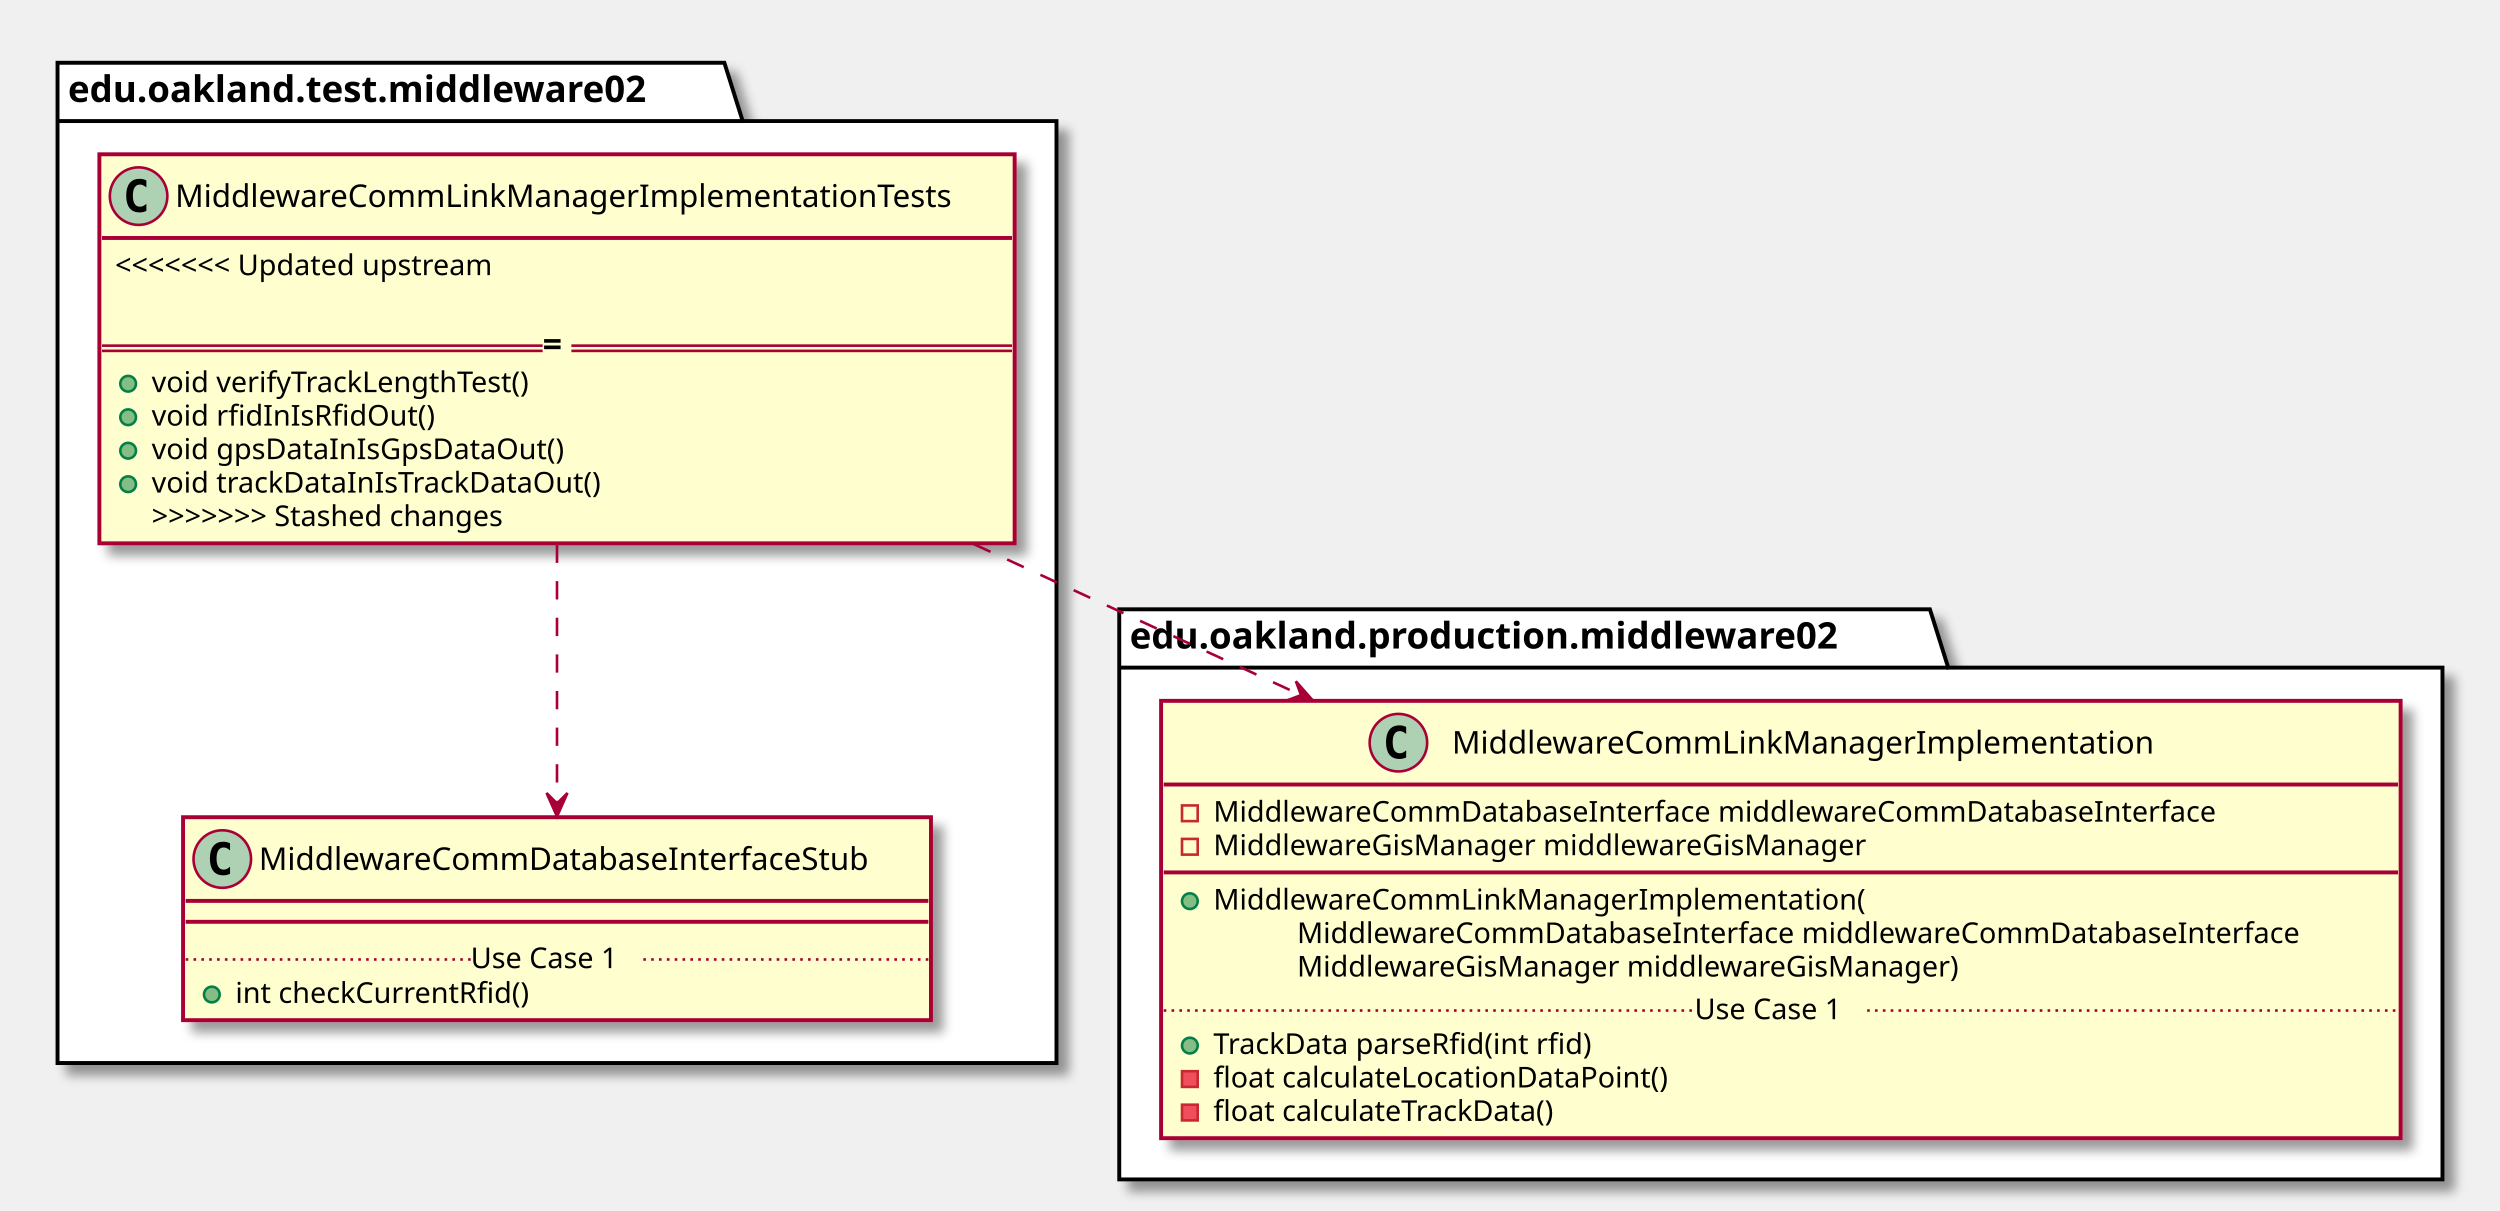
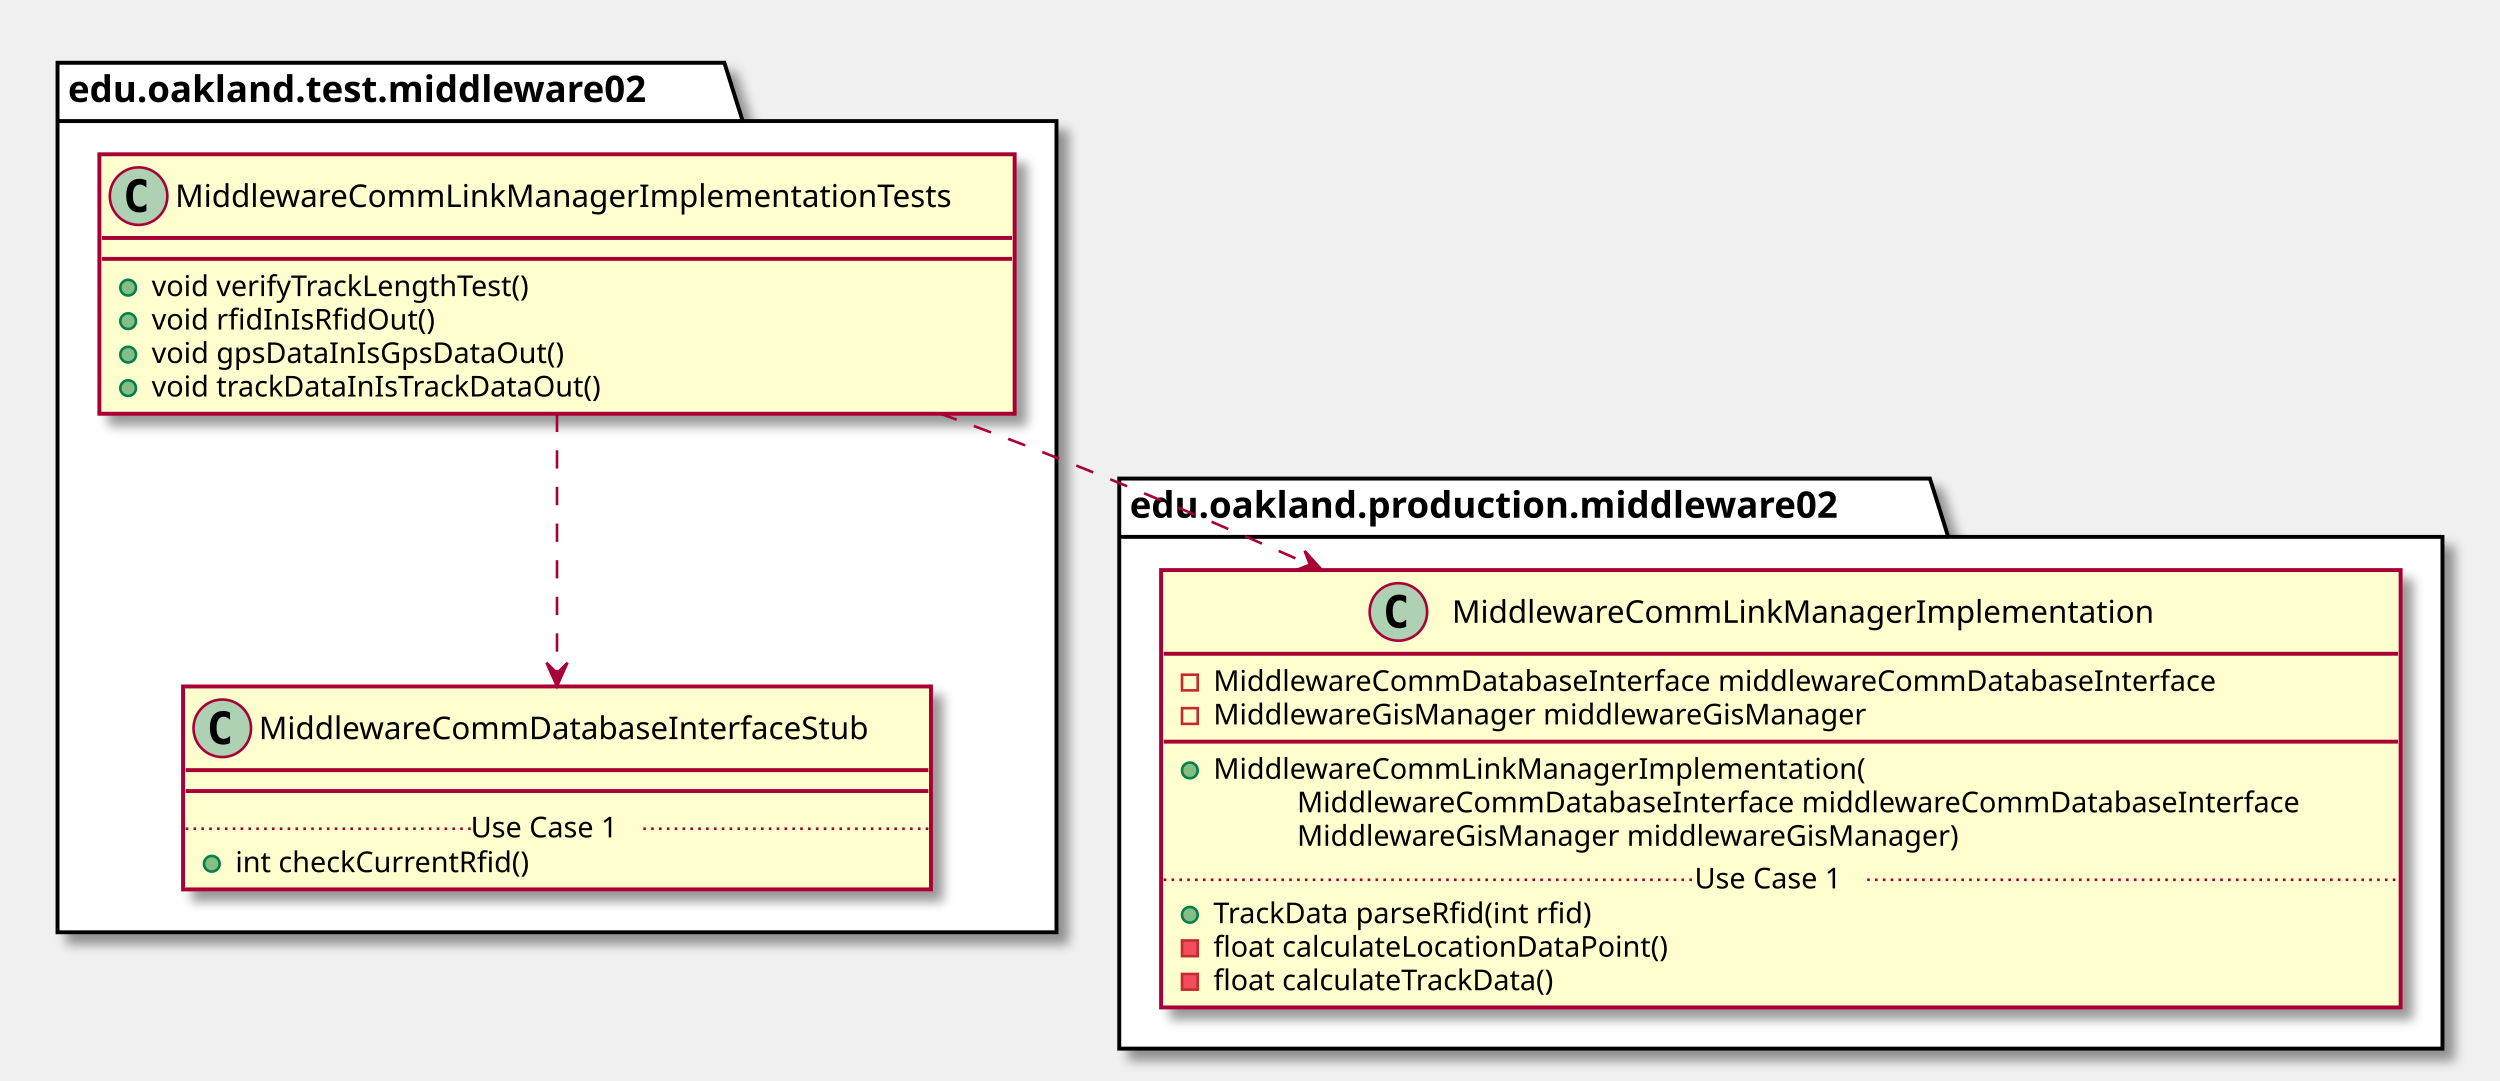
- <svg xmlns="http://www.w3.org/2000/svg" contentScriptType="application/ecmascript" contentStyleType="text/css" height="463px" preserveAspectRatio="none" style="width:956px;height:463px;" version="1.1" viewBox="0 0 956 463" width="956px" zoomAndPan="magnify">
+ <svg xmlns="http://www.w3.org/2000/svg" contentScriptType="application/ecmascript" contentStyleType="text/css" height="413px" preserveAspectRatio="none" style="width:956px;height:413px;" version="1.1" viewBox="0 0 956 413" width="956px" zoomAndPan="magnify">
  <defs>
-     <filter height="300%" id="f6e3x41pcimjl" width="300%" x="-1" y="-1">
+     <filter height="300%" id="f1qr5k3ktih765" width="300%" x="-1" y="-1">
      <feGaussianBlur result="blurOut" stdDeviation="2.0" />
      <feColorMatrix in="blurOut" result="blurOut2" type="matrix" values="0 0 0 0 0 0 0 0 0 0 0 0 0 0 0 0 0 0 .4 0" />
      <feOffset dx="4.0" dy="4.0" in="blurOut2" result="blurOut3" />
      <feBlend in="SourceGraphic" in2="blurOut3" mode="normal" />
    </filter>
  </defs>
  <g>
-     <polygon fill="#FFFFFF" filter="url(#f6e3x41pcimjl)" points="22,24,277,24,284,46.297,404,46.297,404,406.5,22,406.5,22,24" style="stroke: #000000; stroke-width: 1.5;" />
+     <polygon fill="#FFFFFF" filter="url(#f1qr5k3ktih765)" points="22,24,277,24,284,46.297,404,46.297,404,356.5,22,356.5,22,24" style="stroke: #000000; stroke-width: 1.5;" />
    <line style="stroke: #000000; stroke-width: 1.5;" x1="22" x2="284" y1="46.297" y2="46.297" />
    <text fill="#000000" font-family="sans-serif" font-size="14" font-weight="bold" lengthAdjust="spacingAndGlyphs" textLength="249" x="26" y="38.995">edu.oakland.test.middleware02</text>
-     <polygon fill="#FFFFFF" filter="url(#f6e3x41pcimjl)" points="428,233,738,233,745,255.297,934,255.297,934,451,428,451,428,233" style="stroke: #000000; stroke-width: 1.5;" />
-     <line style="stroke: #000000; stroke-width: 1.5;" x1="428" x2="745" y1="255.297" y2="255.297" />
-     <text fill="#000000" font-family="sans-serif" font-size="14" font-weight="bold" lengthAdjust="spacingAndGlyphs" textLength="304" x="432" y="247.995">edu.oakland.production.middleware02</text>
-     <rect fill="#FEFECE" filter="url(#f6e3x41pcimjl)" height="148.766" id="MiddlewareCommLinkManagerImplementationTests" style="stroke: #A80036; stroke-width: 1.5;" width="350" x="38" y="59" />
+     <polygon fill="#FFFFFF" filter="url(#f1qr5k3ktih765)" points="428,183,738,183,745,205.297,934,205.297,934,401,428,401,428,183" style="stroke: #000000; stroke-width: 1.5;" />
+     <line style="stroke: #000000; stroke-width: 1.5;" x1="428" x2="745" y1="205.297" y2="205.297" />
+     <text fill="#000000" font-family="sans-serif" font-size="14" font-weight="bold" lengthAdjust="spacingAndGlyphs" textLength="304" x="432" y="197.995">edu.oakland.production.middleware02</text>
+     <rect fill="#FEFECE" filter="url(#f1qr5k3ktih765)" height="99.219" id="MiddlewareCommLinkManagerImplementationTests" style="stroke: #A80036; stroke-width: 1.5;" width="350" x="38" y="59" />
    <ellipse cx="53" cy="75" fill="#ADD1B2" rx="11" ry="11" style="stroke: #A80036; stroke-width: 1.0;" />
    <path d="M55.969,80.641 Q55.391,80.938 54.75,81.078 Q54.109,81.234 53.406,81.234 Q50.906,81.234 49.578,79.594 Q48.266,77.938 48.266,74.812 Q48.266,71.688 49.578,70.031 Q50.906,68.375 53.406,68.375 Q54.109,68.375 54.75,68.531 Q55.406,68.688 55.969,68.984 L55.969,71.703 Q55.344,71.125 54.75,70.859 Q54.156,70.578 53.531,70.578 Q52.188,70.578 51.5,71.656 Q50.812,72.719 50.812,74.812 Q50.812,76.906 51.5,77.984 Q52.188,79.047 53.531,79.047 Q54.156,79.047 54.75,78.781 Q55.344,78.5 55.969,77.922 L55.969,80.641 Z " />
    <text fill="#000000" font-family="sans-serif" font-size="12" lengthAdjust="spacingAndGlyphs" textLength="318" x="67" y="79.154">MiddlewareCommLinkManagerImplementationTests</text>
    <line style="stroke: #A80036; stroke-width: 1.5;" x1="39" x2="387" y1="91" y2="91" />
-     <text fill="#000000" font-family="sans-serif" font-size="11" lengthAdjust="spacingAndGlyphs" textLength="173" x="44" y="105.21">&lt;&lt;&lt;&lt;&lt;&lt;&lt; Updated upstream</text>
-     <text fill="#000000" font-family="sans-serif" font-size="11" lengthAdjust="spacingAndGlyphs" textLength="0" x="48" y="118.015" />
-     <ellipse cx="49" cy="146.742" fill="#84BE84" rx="3" ry="3" style="stroke: #038048; stroke-width: 1.0;" />
-     <text fill="#000000" font-family="sans-serif" font-size="11" lengthAdjust="spacingAndGlyphs" textLength="160" x="58" y="149.953">void verifyTrackLengthTest()</text>
-     <ellipse cx="49" cy="159.547" fill="#84BE84" rx="3" ry="3" style="stroke: #038048; stroke-width: 1.0;" />
-     <text fill="#000000" font-family="sans-serif" font-size="11" lengthAdjust="spacingAndGlyphs" textLength="115" x="58" y="162.757">void rfidInIsRfidOut()</text>
-     <ellipse cx="49" cy="172.352" fill="#84BE84" rx="3" ry="3" style="stroke: #038048; stroke-width: 1.0;" />
-     <text fill="#000000" font-family="sans-serif" font-size="11" lengthAdjust="spacingAndGlyphs" textLength="171" x="58" y="175.562">void gpsDataInIsGpsDataOut()</text>
-     <ellipse cx="49" cy="185.156" fill="#84BE84" rx="3" ry="3" style="stroke: #038048; stroke-width: 1.0;" />
-     <text fill="#000000" font-family="sans-serif" font-size="11" lengthAdjust="spacingAndGlyphs" textLength="186" x="58" y="188.367">void trackDataInIsTrackDataOut()</text>
-     <text fill="#000000" font-family="sans-serif" font-size="11" lengthAdjust="spacingAndGlyphs" textLength="166" x="58" y="201.171">&gt;&gt;&gt;&gt;&gt;&gt;&gt; Stashed changes</text>
-     <line style="stroke: #A80036; stroke-width: 1.0;" x1="39" x2="207.5" y1="132.176" y2="132.176" />
-     <line style="stroke: #A80036; stroke-width: 1.0;" x1="39" x2="207.5" y1="134.176" y2="134.176" />
-     <text fill="#000000" font-family="sans-serif" font-size="13" font-weight="bold" lengthAdjust="spacingAndGlyphs" textLength="11" x="207.5" y="136.176">=</text>
-     <line style="stroke: #A80036; stroke-width: 1.0;" x1="218.5" x2="387" y1="132.176" y2="132.176" />
-     <line style="stroke: #A80036; stroke-width: 1.0;" x1="218.5" x2="387" y1="134.176" y2="134.176" />
-     <rect fill="#FEFECE" filter="url(#f6e3x41pcimjl)" height="77.609" id="MiddlewareCommDatabaseInterfaceStub" style="stroke: #A80036; stroke-width: 1.5;" width="286" x="70" y="312.5" />
-     <ellipse cx="85" cy="328.5" fill="#ADD1B2" rx="11" ry="11" style="stroke: #A80036; stroke-width: 1.0;" />
-     <path d="M87.969,334.141 Q87.391,334.438 86.75,334.578 Q86.109,334.734 85.406,334.734 Q82.906,334.734 81.578,333.094 Q80.266,331.438 80.266,328.312 Q80.266,325.188 81.578,323.531 Q82.906,321.875 85.406,321.875 Q86.109,321.875 86.75,322.031 Q87.406,322.188 87.969,322.484 L87.969,325.203 Q87.344,324.625 86.75,324.359 Q86.156,324.078 85.531,324.078 Q84.188,324.078 83.5,325.156 Q82.812,326.219 82.812,328.312 Q82.812,330.406 83.5,331.484 Q84.188,332.547 85.531,332.547 Q86.156,332.547 86.75,332.281 Q87.344,332 87.969,331.422 L87.969,334.141 Z " />
-     <text fill="#000000" font-family="sans-serif" font-size="12" lengthAdjust="spacingAndGlyphs" textLength="254" x="99" y="332.654">MiddlewareCommDatabaseInterfaceStub</text>
-     <line style="stroke: #A80036; stroke-width: 1.5;" x1="71" x2="355" y1="344.5" y2="344.5" />
-     <line style="stroke: #A80036; stroke-width: 1.5;" x1="71" x2="355" y1="352.5" y2="352.5" />
-     <ellipse cx="81" cy="380.305" fill="#84BE84" rx="3" ry="3" style="stroke: #038048; stroke-width: 1.0;" />
-     <text fill="#000000" font-family="sans-serif" font-size="11" lengthAdjust="spacingAndGlyphs" textLength="122" x="90" y="383.515">int checkCurrentRfid()</text>
-     <line style="stroke: #A80036; stroke-width: 1.0; stroke-dasharray: 1.0,2.0;" x1="71" x2="180" y1="366.902" y2="366.902" />
-     <text fill="#000000" font-family="sans-serif" font-size="11" lengthAdjust="spacingAndGlyphs" textLength="66" x="180" y="370.21">Use Case 1</text>
-     <line style="stroke: #A80036; stroke-width: 1.0; stroke-dasharray: 1.0,2.0;" x1="246" x2="355" y1="366.902" y2="366.902" />
-     <rect fill="#FEFECE" filter="url(#f6e3x41pcimjl)" height="167.242" id="MiddlewareCommLinkManagerImplementation" style="stroke: #A80036; stroke-width: 1.5;" width="474" x="444" y="268" />
-     <ellipse cx="534.75" cy="284" fill="#ADD1B2" rx="11" ry="11" style="stroke: #A80036; stroke-width: 1.0;" />
-     <path d="M537.719,289.641 Q537.141,289.938 536.5,290.078 Q535.859,290.234 535.156,290.234 Q532.656,290.234 531.328,288.594 Q530.016,286.938 530.016,283.812 Q530.016,280.688 531.328,279.031 Q532.656,277.375 535.156,277.375 Q535.859,277.375 536.5,277.531 Q537.156,277.688 537.719,277.984 L537.719,280.703 Q537.094,280.125 536.5,279.859 Q535.906,279.578 535.281,279.578 Q533.938,279.578 533.25,280.656 Q532.562,281.719 532.562,283.812 Q532.562,285.906 533.25,286.984 Q533.938,288.047 535.281,288.047 Q535.906,288.047 536.5,287.781 Q537.094,287.5 537.719,286.922 L537.719,289.641 Z " />
-     <text fill="#000000" font-family="sans-serif" font-size="12" lengthAdjust="spacingAndGlyphs" textLength="284" x="555.25" y="288.154">MiddlewareCommLinkManagerImplementation</text>
-     <line style="stroke: #A80036; stroke-width: 1.5;" x1="445" x2="917" y1="300" y2="300" />
-     <rect fill="none" height="6" style="stroke: #C82930; stroke-width: 1.0;" width="6" x="452" y="308" />
-     <text fill="#000000" font-family="sans-serif" font-size="11" lengthAdjust="spacingAndGlyphs" textLength="416" x="464" y="314.21">MiddlewareCommDatabaseInterface middlewareCommDatabaseInterface</text>
-     <rect fill="none" height="6" style="stroke: #C82930; stroke-width: 1.0;" width="6" x="452" y="320.805" />
-     <text fill="#000000" font-family="sans-serif" font-size="11" lengthAdjust="spacingAndGlyphs" textLength="270" x="464" y="327.015">MiddlewareGisManager middlewareGisManager</text>
-     <line style="stroke: #A80036; stroke-width: 1.5;" x1="445" x2="917" y1="333.609" y2="333.609" />
-     <ellipse cx="455" cy="344.609" fill="#84BE84" rx="3" ry="3" style="stroke: #038048; stroke-width: 1.0;" />
-     <text fill="#000000" font-family="sans-serif" font-size="11" lengthAdjust="spacingAndGlyphs" textLength="264" x="464" y="347.82">MiddlewareCommLinkManagerImplementation(</text>
-     <text fill="#000000" font-family="sans-serif" font-size="11" lengthAdjust="spacingAndGlyphs" textLength="416" x="496" y="360.625">MiddlewareCommDatabaseInterface middlewareCommDatabaseInterface</text>
-     <text fill="#000000" font-family="sans-serif" font-size="11" lengthAdjust="spacingAndGlyphs" textLength="274" x="496" y="373.429">MiddlewareGisManager middlewareGisManager)</text>
-     <ellipse cx="455" cy="399.828" fill="#84BE84" rx="3" ry="3" style="stroke: #038048; stroke-width: 1.0;" />
-     <text fill="#000000" font-family="sans-serif" font-size="11" lengthAdjust="spacingAndGlyphs" textLength="160" x="464" y="403.039">TrackData parseRfid(int rfid)</text>
-     <rect fill="#F24D5C" height="6" style="stroke: #C82930; stroke-width: 1.0;" width="6" x="452" y="409.633" />
-     <text fill="#000000" font-family="sans-serif" font-size="11" lengthAdjust="spacingAndGlyphs" textLength="188" x="464" y="415.843">float calculateLocationDataPoint()</text>
-     <rect fill="#F24D5C" height="6" style="stroke: #C82930; stroke-width: 1.0;" width="6" x="452" y="422.438" />
-     <text fill="#000000" font-family="sans-serif" font-size="11" lengthAdjust="spacingAndGlyphs" textLength="144" x="464" y="428.648">float calculateTrackData()</text>
-     <line style="stroke: #A80036; stroke-width: 1.0; stroke-dasharray: 1.0,2.0;" x1="445" x2="648" y1="386.426" y2="386.426" />
-     <text fill="#000000" font-family="sans-serif" font-size="11" lengthAdjust="spacingAndGlyphs" textLength="66" x="648" y="389.734">Use Case 1</text>
-     <line style="stroke: #A80036; stroke-width: 1.0; stroke-dasharray: 1.0,2.0;" x1="714" x2="917" y1="386.426" y2="386.426" />
-     <path d="M213,208.23 C213,241.14 213,278.78 213,307.07 " fill="none" id="MiddlewareCommLinkManagerImplementationTests-&gt;MiddlewareCommDatabaseInterfaceStub" style="stroke: #A80036; stroke-width: 1.0; stroke-dasharray: 7.0,7.0;" />
-     <polygon fill="#A80036" points="213,312.24,217,303.24,213,307.24,209,303.24,213,312.24" style="stroke: #A80036; stroke-width: 1.0;" />
-     <path d="M372.42,208.08 C412.6,226.62 456.04,246.67 497.3,265.72 " fill="none" id="MiddlewareCommLinkManagerImplementationTests-&gt;MiddlewareCommLinkManagerImplementation" style="stroke: #A80036; stroke-width: 1.0; stroke-dasharray: 7.0,7.0;" />
-     <polygon fill="#A80036" points="502.06,267.91,495.55,260.52,497.516,265.824,492.212,267.79,502.06,267.91" style="stroke: #A80036; stroke-width: 1.0;" />
+     <line style="stroke: #A80036; stroke-width: 1.5;" x1="39" x2="387" y1="99" y2="99" />
+     <ellipse cx="49" cy="110" fill="#84BE84" rx="3" ry="3" style="stroke: #038048; stroke-width: 1.0;" />
+     <text fill="#000000" font-family="sans-serif" font-size="11" lengthAdjust="spacingAndGlyphs" textLength="160" x="58" y="113.21">void verifyTrackLengthTest()</text>
+     <ellipse cx="49" cy="122.805" fill="#84BE84" rx="3" ry="3" style="stroke: #038048; stroke-width: 1.0;" />
+     <text fill="#000000" font-family="sans-serif" font-size="11" lengthAdjust="spacingAndGlyphs" textLength="115" x="58" y="126.015">void rfidInIsRfidOut()</text>
+     <ellipse cx="49" cy="135.609" fill="#84BE84" rx="3" ry="3" style="stroke: #038048; stroke-width: 1.0;" />
+     <text fill="#000000" font-family="sans-serif" font-size="11" lengthAdjust="spacingAndGlyphs" textLength="171" x="58" y="138.82">void gpsDataInIsGpsDataOut()</text>
+     <ellipse cx="49" cy="148.414" fill="#84BE84" rx="3" ry="3" style="stroke: #038048; stroke-width: 1.0;" />
+     <text fill="#000000" font-family="sans-serif" font-size="11" lengthAdjust="spacingAndGlyphs" textLength="186" x="58" y="151.625">void trackDataInIsTrackDataOut()</text>
+     <rect fill="#FEFECE" filter="url(#f1qr5k3ktih765)" height="77.609" id="MiddlewareCommDatabaseInterfaceStub" style="stroke: #A80036; stroke-width: 1.5;" width="286" x="70" y="262.5" />
+     <ellipse cx="85" cy="278.5" fill="#ADD1B2" rx="11" ry="11" style="stroke: #A80036; stroke-width: 1.0;" />
+     <path d="M87.969,284.141 Q87.391,284.438 86.75,284.578 Q86.109,284.734 85.406,284.734 Q82.906,284.734 81.578,283.094 Q80.266,281.438 80.266,278.312 Q80.266,275.188 81.578,273.531 Q82.906,271.875 85.406,271.875 Q86.109,271.875 86.75,272.031 Q87.406,272.188 87.969,272.484 L87.969,275.203 Q87.344,274.625 86.75,274.359 Q86.156,274.078 85.531,274.078 Q84.188,274.078 83.5,275.156 Q82.812,276.219 82.812,278.312 Q82.812,280.406 83.5,281.484 Q84.188,282.547 85.531,282.547 Q86.156,282.547 86.75,282.281 Q87.344,282 87.969,281.422 L87.969,284.141 Z " />
+     <text fill="#000000" font-family="sans-serif" font-size="12" lengthAdjust="spacingAndGlyphs" textLength="254" x="99" y="282.654">MiddlewareCommDatabaseInterfaceStub</text>
+     <line style="stroke: #A80036; stroke-width: 1.5;" x1="71" x2="355" y1="294.5" y2="294.5" />
+     <line style="stroke: #A80036; stroke-width: 1.5;" x1="71" x2="355" y1="302.5" y2="302.5" />
+     <ellipse cx="81" cy="330.305" fill="#84BE84" rx="3" ry="3" style="stroke: #038048; stroke-width: 1.0;" />
+     <text fill="#000000" font-family="sans-serif" font-size="11" lengthAdjust="spacingAndGlyphs" textLength="122" x="90" y="333.515">int checkCurrentRfid()</text>
+     <line style="stroke: #A80036; stroke-width: 1.0; stroke-dasharray: 1.0,2.0;" x1="71" x2="180" y1="316.902" y2="316.902" />
+     <text fill="#000000" font-family="sans-serif" font-size="11" lengthAdjust="spacingAndGlyphs" textLength="66" x="180" y="320.21">Use Case 1</text>
+     <line style="stroke: #A80036; stroke-width: 1.0; stroke-dasharray: 1.0,2.0;" x1="246" x2="355" y1="316.902" y2="316.902" />
+     <rect fill="#FEFECE" filter="url(#f1qr5k3ktih765)" height="167.242" id="MiddlewareCommLinkManagerImplementation" style="stroke: #A80036; stroke-width: 1.5;" width="474" x="444" y="218" />
+     <ellipse cx="534.75" cy="234" fill="#ADD1B2" rx="11" ry="11" style="stroke: #A80036; stroke-width: 1.0;" />
+     <path d="M537.719,239.641 Q537.141,239.938 536.5,240.078 Q535.859,240.234 535.156,240.234 Q532.656,240.234 531.328,238.594 Q530.016,236.938 530.016,233.812 Q530.016,230.688 531.328,229.031 Q532.656,227.375 535.156,227.375 Q535.859,227.375 536.5,227.531 Q537.156,227.688 537.719,227.984 L537.719,230.703 Q537.094,230.125 536.5,229.859 Q535.906,229.578 535.281,229.578 Q533.938,229.578 533.25,230.656 Q532.562,231.719 532.562,233.812 Q532.562,235.906 533.25,236.984 Q533.938,238.047 535.281,238.047 Q535.906,238.047 536.5,237.781 Q537.094,237.5 537.719,236.922 L537.719,239.641 Z " />
+     <text fill="#000000" font-family="sans-serif" font-size="12" lengthAdjust="spacingAndGlyphs" textLength="284" x="555.25" y="238.154">MiddlewareCommLinkManagerImplementation</text>
+     <line style="stroke: #A80036; stroke-width: 1.5;" x1="445" x2="917" y1="250" y2="250" />
+     <rect fill="none" height="6" style="stroke: #C82930; stroke-width: 1.0;" width="6" x="452" y="258" />
+     <text fill="#000000" font-family="sans-serif" font-size="11" lengthAdjust="spacingAndGlyphs" textLength="416" x="464" y="264.21">MiddlewareCommDatabaseInterface middlewareCommDatabaseInterface</text>
+     <rect fill="none" height="6" style="stroke: #C82930; stroke-width: 1.0;" width="6" x="452" y="270.805" />
+     <text fill="#000000" font-family="sans-serif" font-size="11" lengthAdjust="spacingAndGlyphs" textLength="270" x="464" y="277.015">MiddlewareGisManager middlewareGisManager</text>
+     <line style="stroke: #A80036; stroke-width: 1.5;" x1="445" x2="917" y1="283.609" y2="283.609" />
+     <ellipse cx="455" cy="294.609" fill="#84BE84" rx="3" ry="3" style="stroke: #038048; stroke-width: 1.0;" />
+     <text fill="#000000" font-family="sans-serif" font-size="11" lengthAdjust="spacingAndGlyphs" textLength="264" x="464" y="297.82">MiddlewareCommLinkManagerImplementation(</text>
+     <text fill="#000000" font-family="sans-serif" font-size="11" lengthAdjust="spacingAndGlyphs" textLength="416" x="496" y="310.625">MiddlewareCommDatabaseInterface middlewareCommDatabaseInterface</text>
+     <text fill="#000000" font-family="sans-serif" font-size="11" lengthAdjust="spacingAndGlyphs" textLength="274" x="496" y="323.429">MiddlewareGisManager middlewareGisManager)</text>
+     <ellipse cx="455" cy="349.828" fill="#84BE84" rx="3" ry="3" style="stroke: #038048; stroke-width: 1.0;" />
+     <text fill="#000000" font-family="sans-serif" font-size="11" lengthAdjust="spacingAndGlyphs" textLength="160" x="464" y="353.039">TrackData parseRfid(int rfid)</text>
+     <rect fill="#F24D5C" height="6" style="stroke: #C82930; stroke-width: 1.0;" width="6" x="452" y="359.633" />
+     <text fill="#000000" font-family="sans-serif" font-size="11" lengthAdjust="spacingAndGlyphs" textLength="188" x="464" y="365.843">float calculateLocationDataPoint()</text>
+     <rect fill="#F24D5C" height="6" style="stroke: #C82930; stroke-width: 1.0;" width="6" x="452" y="372.438" />
+     <text fill="#000000" font-family="sans-serif" font-size="11" lengthAdjust="spacingAndGlyphs" textLength="144" x="464" y="378.648">float calculateTrackData()</text>
+     <line style="stroke: #A80036; stroke-width: 1.0; stroke-dasharray: 1.0,2.0;" x1="445" x2="648" y1="336.426" y2="336.426" />
+     <text fill="#000000" font-family="sans-serif" font-size="11" lengthAdjust="spacingAndGlyphs" textLength="66" x="648" y="339.734">Use Case 1</text>
+     <line style="stroke: #A80036; stroke-width: 1.0; stroke-dasharray: 1.0,2.0;" x1="714" x2="917" y1="336.426" y2="336.426" />
+     <path d="M213,158.19 C213,188.8 213,227.94 213,257.42 " fill="none" id="MiddlewareCommLinkManagerImplementationTests-&gt;MiddlewareCommDatabaseInterfaceStub" style="stroke: #A80036; stroke-width: 1.0; stroke-dasharray: 7.0,7.0;" />
+     <polygon fill="#A80036" points="213,262.44,217,253.44,213,257.44,209,253.44,213,262.44" style="stroke: #A80036; stroke-width: 1.0;" />
+     <path d="M359.26,158.06 C374.44,163.58 389.58,169.28 404,175 C435.57,187.53 468.77,201.69 500.78,215.87 " fill="none" id="MiddlewareCommLinkManagerImplementationTests-&gt;MiddlewareCommLinkManagerImplementation" style="stroke: #A80036; stroke-width: 1.0; stroke-dasharray: 7.0,7.0;" />
+     <polygon fill="#A80036" points="505.49,217.96,498.886,210.653,500.92,215.932,495.641,217.966,505.49,217.96" style="stroke: #A80036; stroke-width: 1.0;" />
  </g>
</svg>
